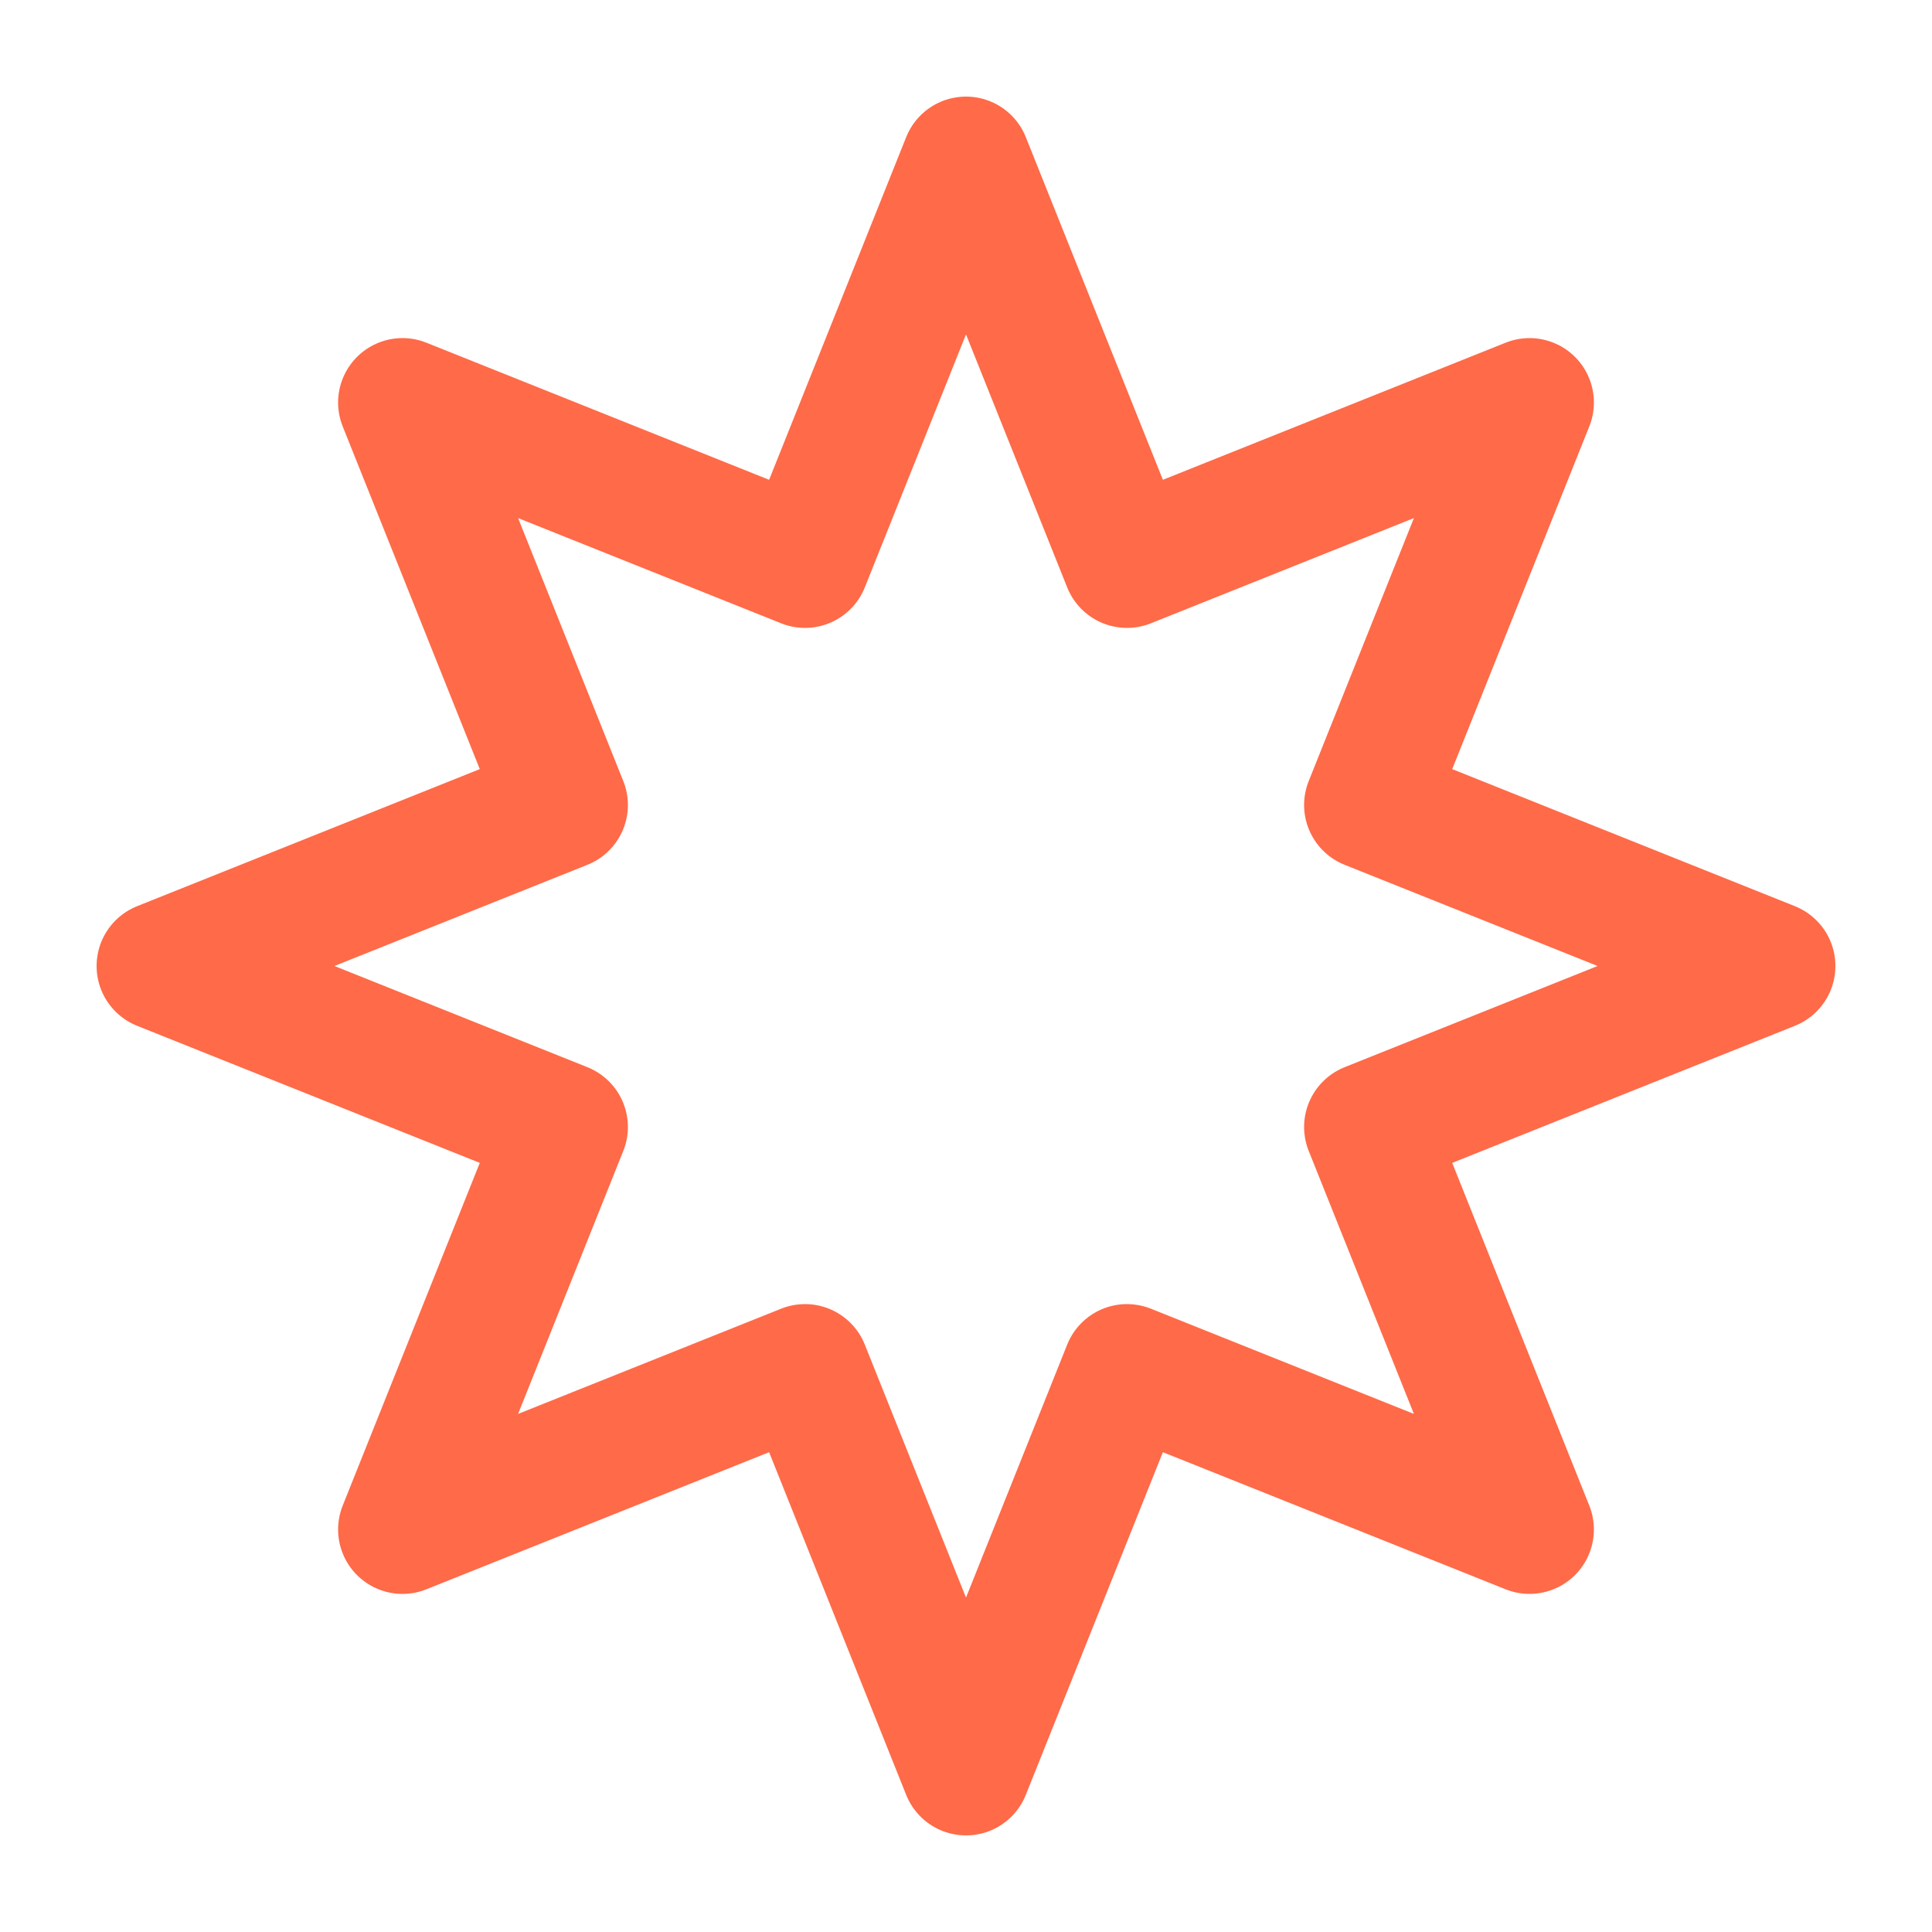
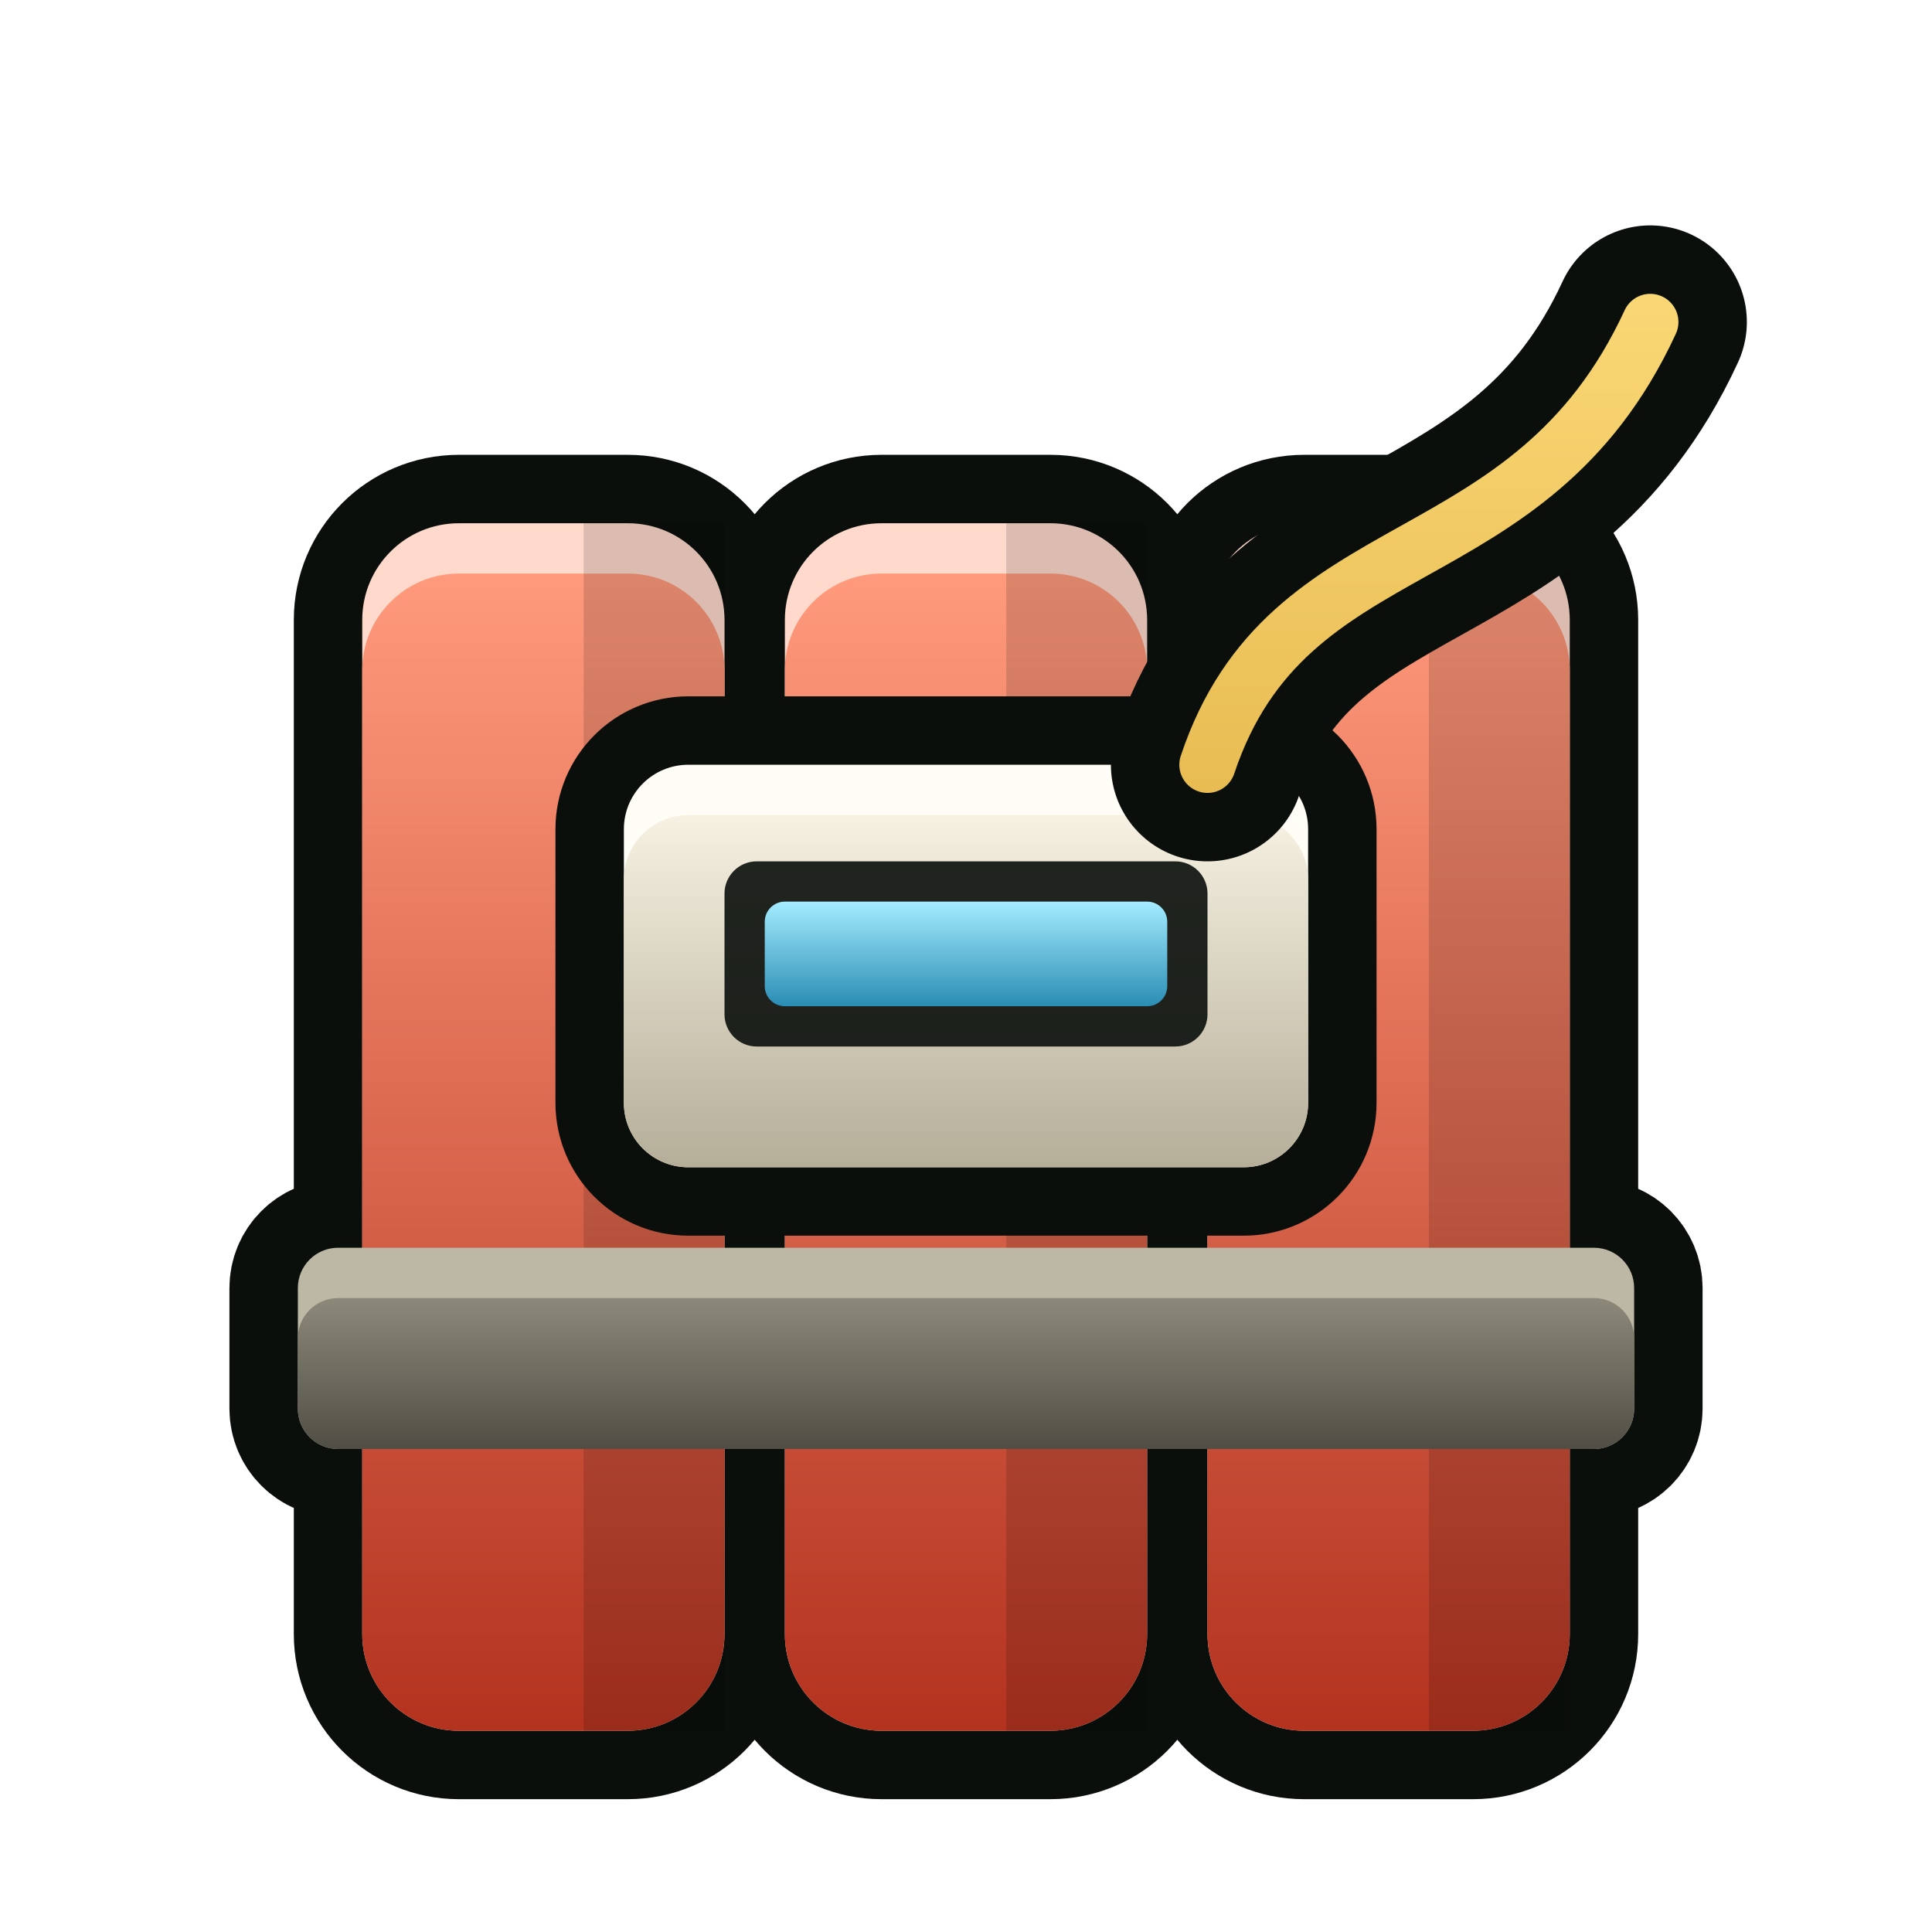
- <svg xmlns="http://www.w3.org/2000/svg" viewBox="0 0 48 48" fill="none" stroke="#ff6a48" stroke-width="3.2" stroke-linecap="round" stroke-linejoin="round">
-   <path d="M24 4l4 10 10-4-4 10 10 4-10 4 4 10-10-4-4 10-4-10-10 4 4-10-10-4 10-4-4-10 10 4z" />
+ <svg xmlns="http://www.w3.org/2000/svg" viewBox="0 0 48 48" width="48" height="48">
+   <defs>
+     <linearGradient id="demo-r" x1="0" y1="0" x2="0" y2="1">
+       <stop offset="0" stop-color="#ff9a7c" />
+       <stop offset="1" stop-color="#b02e1b" />
+     </linearGradient>
+     <linearGradient id="demo-s" x1="0" y1="0" x2="0" y2="1">
+       <stop offset="0" stop-color="#8c887a" />
+       <stop offset="1" stop-color="#3d3b33" />
+     </linearGradient>
+     <linearGradient id="demo-m" x1="0" y1="0" x2="0" y2="1">
+       <stop offset="0" stop-color="#f6f1e2" />
+       <stop offset="1" stop-color="#aca48e" />
+     </linearGradient>
+     <linearGradient id="demo-c" x1="0" y1="0" x2="0" y2="1">
+       <stop offset="0" stop-color="#a4ecff" />
+       <stop offset="1" stop-color="#2a8db4" />
+     </linearGradient>
+     <linearGradient id="demo-yu" gradientUnits="userSpaceOnUse" x1="0" y1="4" x2="0" y2="44">
+       <stop offset="0" stop-color="#ffdf7e" />
+       <stop offset="1" stop-color="#c4850f" />
+     </linearGradient>
+     <clipPath id="demo-c0">
+       <path d="M11.4 13H15.6A2.4 2.4 0 0 1 18 15.4V40.6A2.4 2.4 0 0 1 15.6 43H11.4A2.4 2.4 0 0 1 9 40.6V15.4A2.4 2.4 0 0 1 11.4 13Z" clip-rule="evenodd" />
+     </clipPath>
+     <clipPath id="demo-c1">
+       <path d="M21.9 13H26.1A2.4 2.4 0 0 1 28.5 15.4V40.6A2.4 2.4 0 0 1 26.1 43H21.9A2.4 2.4 0 0 1 19.5 40.6V15.4A2.4 2.4 0 0 1 21.9 13Z" clip-rule="evenodd" />
+     </clipPath>
+     <clipPath id="demo-c2">
+       <path d="M32.4 13H36.6A2.4 2.4 0 0 1 39 15.4V40.6A2.4 2.4 0 0 1 36.6 43H32.4A2.4 2.4 0 0 1 30 40.6V15.4A2.4 2.4 0 0 1 32.4 13Z" clip-rule="evenodd" />
+     </clipPath>
+     <clipPath id="demo-c3">
+       <path d="M8.4 31H39.6A1 1 0 0 1 40.6 32V35A1 1 0 0 1 39.6 36H8.4A1 1 0 0 1 7.4 35V32A1 1 0 0 1 8.4 31Z" clip-rule="evenodd" />
+     </clipPath>
+     <clipPath id="demo-c4">
+       <path d="M17.1 19H30.9A1.6 1.6 0 0 1 32.5 20.6V27.4A1.6 1.6 0 0 1 30.9 29H17.1A1.6 1.6 0 0 1 15.5 27.4V20.6A1.6 1.6 0 0 1 17.1 19Z" clip-rule="evenodd" />
+     </clipPath>
+   </defs>
+   <g fill="#0b0f0c" stroke="#0b0f0c" stroke-width="3.4" stroke-linejoin="round" stroke-linecap="round">
+     <path d="M11.4 13H15.6A2.4 2.4 0 0 1 18 15.4V40.6A2.4 2.4 0 0 1 15.6 43H11.4A2.4 2.4 0 0 1 9 40.6V15.4A2.4 2.4 0 0 1 11.4 13Z" fill-rule="evenodd" />
+     <path d="M21.9 13H26.1A2.4 2.4 0 0 1 28.5 15.4V40.6A2.4 2.4 0 0 1 26.1 43H21.9A2.4 2.4 0 0 1 19.5 40.6V15.4A2.4 2.4 0 0 1 21.9 13Z" fill-rule="evenodd" />
+     <path d="M32.4 13H36.6A2.4 2.4 0 0 1 39 15.4V40.6A2.4 2.4 0 0 1 36.6 43H32.4A2.4 2.4 0 0 1 30 40.6V15.4A2.4 2.4 0 0 1 32.4 13Z" fill-rule="evenodd" />
+     <path d="M8.4 31H39.6A1 1 0 0 1 40.6 32V35A1 1 0 0 1 39.6 36H8.4A1 1 0 0 1 7.4 35V32A1 1 0 0 1 8.4 31Z" fill-rule="evenodd" />
+   </g>
+   <path d="M11.4 13H15.6A2.4 2.4 0 0 1 18 15.4V40.6A2.4 2.4 0 0 1 15.6 43H11.4A2.4 2.4 0 0 1 9 40.6V15.4A2.4 2.4 0 0 1 11.4 13Z" fill-rule="evenodd" fill="#ffd9cc" />
+   <g clip-path="url(#demo-c0)">
+     <path d="M11.4 13H15.6A2.4 2.4 0 0 1 18 15.4V40.6A2.4 2.4 0 0 1 15.6 43H11.4A2.4 2.4 0 0 1 9 40.6V15.4A2.4 2.4 0 0 1 11.4 13Z" fill-rule="evenodd" transform="translate(0 1.25)" fill="url(#demo-r)" />
+   </g>
+   <path d="M21.9 13H26.1A2.4 2.4 0 0 1 28.5 15.4V40.6A2.4 2.4 0 0 1 26.1 43H21.9A2.4 2.4 0 0 1 19.5 40.6V15.4A2.4 2.4 0 0 1 21.9 13Z" fill-rule="evenodd" fill="#ffd9cc" />
+   <g clip-path="url(#demo-c1)">
+     <path d="M21.9 13H26.1A2.4 2.4 0 0 1 28.5 15.4V40.6A2.4 2.4 0 0 1 26.1 43H21.9A2.4 2.4 0 0 1 19.5 40.6V15.4A2.4 2.4 0 0 1 21.9 13Z" fill-rule="evenodd" transform="translate(0 1.25)" fill="url(#demo-r)" />
+   </g>
+   <path d="M32.4 13H36.6A2.4 2.4 0 0 1 39 15.4V40.6A2.4 2.4 0 0 1 36.6 43H32.4A2.4 2.4 0 0 1 30 40.6V15.4A2.4 2.4 0 0 1 32.4 13Z" fill-rule="evenodd" fill="#ffd9cc" />
+   <g clip-path="url(#demo-c2)">
+     <path d="M32.4 13H36.6A2.4 2.4 0 0 1 39 15.4V40.6A2.4 2.4 0 0 1 36.6 43H32.4A2.4 2.4 0 0 1 30 40.6V15.4A2.4 2.4 0 0 1 32.4 13Z" fill-rule="evenodd" transform="translate(0 1.25)" fill="url(#demo-r)" />
+   </g>
+   <path d="M14.5 13H18V43H14.5Z" fill="#000" fill-rule="evenodd" fill-opacity="0.14" />
+   <path d="M25 13H28.5V43H25Z" fill="#000" fill-rule="evenodd" fill-opacity="0.14" />
+   <path d="M35.5 13H39V43H35.5Z" fill="#000" fill-rule="evenodd" fill-opacity="0.14" />
+   <path d="M8.4 31H39.6A1 1 0 0 1 40.6 32V35A1 1 0 0 1 39.6 36H8.4A1 1 0 0 1 7.4 35V32A1 1 0 0 1 8.4 31Z" fill-rule="evenodd" fill="#bdb8a6" />
+   <g clip-path="url(#demo-c3)">
+     <path d="M8.4 31H39.6A1 1 0 0 1 40.6 32V35A1 1 0 0 1 39.6 36H8.4A1 1 0 0 1 7.4 35V32A1 1 0 0 1 8.4 31Z" fill-rule="evenodd" transform="translate(0 1.25)" fill="url(#demo-s)" />
+   </g>
+   <g fill="#0b0f0c" stroke="#0b0f0c" stroke-width="3.4" stroke-linejoin="round" stroke-linecap="round">
+     <path d="M17.1 19H30.9A1.6 1.6 0 0 1 32.5 20.6V27.4A1.6 1.6 0 0 1 30.9 29H17.1A1.6 1.6 0 0 1 15.5 27.4V20.6A1.6 1.6 0 0 1 17.1 19Z" fill-rule="evenodd" />
+   </g>
+   <path d="M17.1 19H30.9A1.6 1.6 0 0 1 32.5 20.6V27.4A1.6 1.6 0 0 1 30.9 29H17.1A1.6 1.6 0 0 1 15.5 27.4V20.6A1.6 1.6 0 0 1 17.1 19Z" fill-rule="evenodd" fill="#fffdf5" />
+   <g clip-path="url(#demo-c4)">
+     <path d="M17.1 19H30.9A1.6 1.6 0 0 1 32.5 20.6V27.4A1.6 1.6 0 0 1 30.9 29H17.1A1.6 1.6 0 0 1 15.5 27.4V20.6A1.6 1.6 0 0 1 17.1 19Z" fill-rule="evenodd" transform="translate(0 1.25)" fill="url(#demo-m)" />
+   </g>
+   <path d="M18.8 21.4H29.2A0.8 0.8 0 0 1 30 22.2V25.2A0.8 0.8 0 0 1 29.2 26H18.8A0.8 0.8 0 0 1 18 25.2V22.2A0.8 0.8 0 0 1 18.8 21.4Z" fill="#0b0f0c" fill-rule="evenodd" fill-opacity="0.9" />
+   <path d="M19.5 22.4H28.5A0.5 0.5 0 0 1 29 22.9V24.5A0.5 0.5 0 0 1 28.5 25H19.5A0.5 0.5 0 0 1 19 24.5V22.9A0.5 0.5 0 0 1 19.5 22.4Z" fill-rule="evenodd" fill="url(#demo-c)" />
+   <g fill="#0b0f0c" stroke="#0b0f0c" stroke-width="3.4" stroke-linejoin="round" stroke-linecap="round">
+     <path d="M30 19C32 13 38 14.5 41 8" fill="none" stroke-width="4.8" />
+   </g>
+   <path d="M30 19C32 13 38 14.5 41 8" fill="none" stroke="url(#demo-yu)" stroke-width="1.4" stroke-linecap="round" stroke-linejoin="round" />
</svg>
